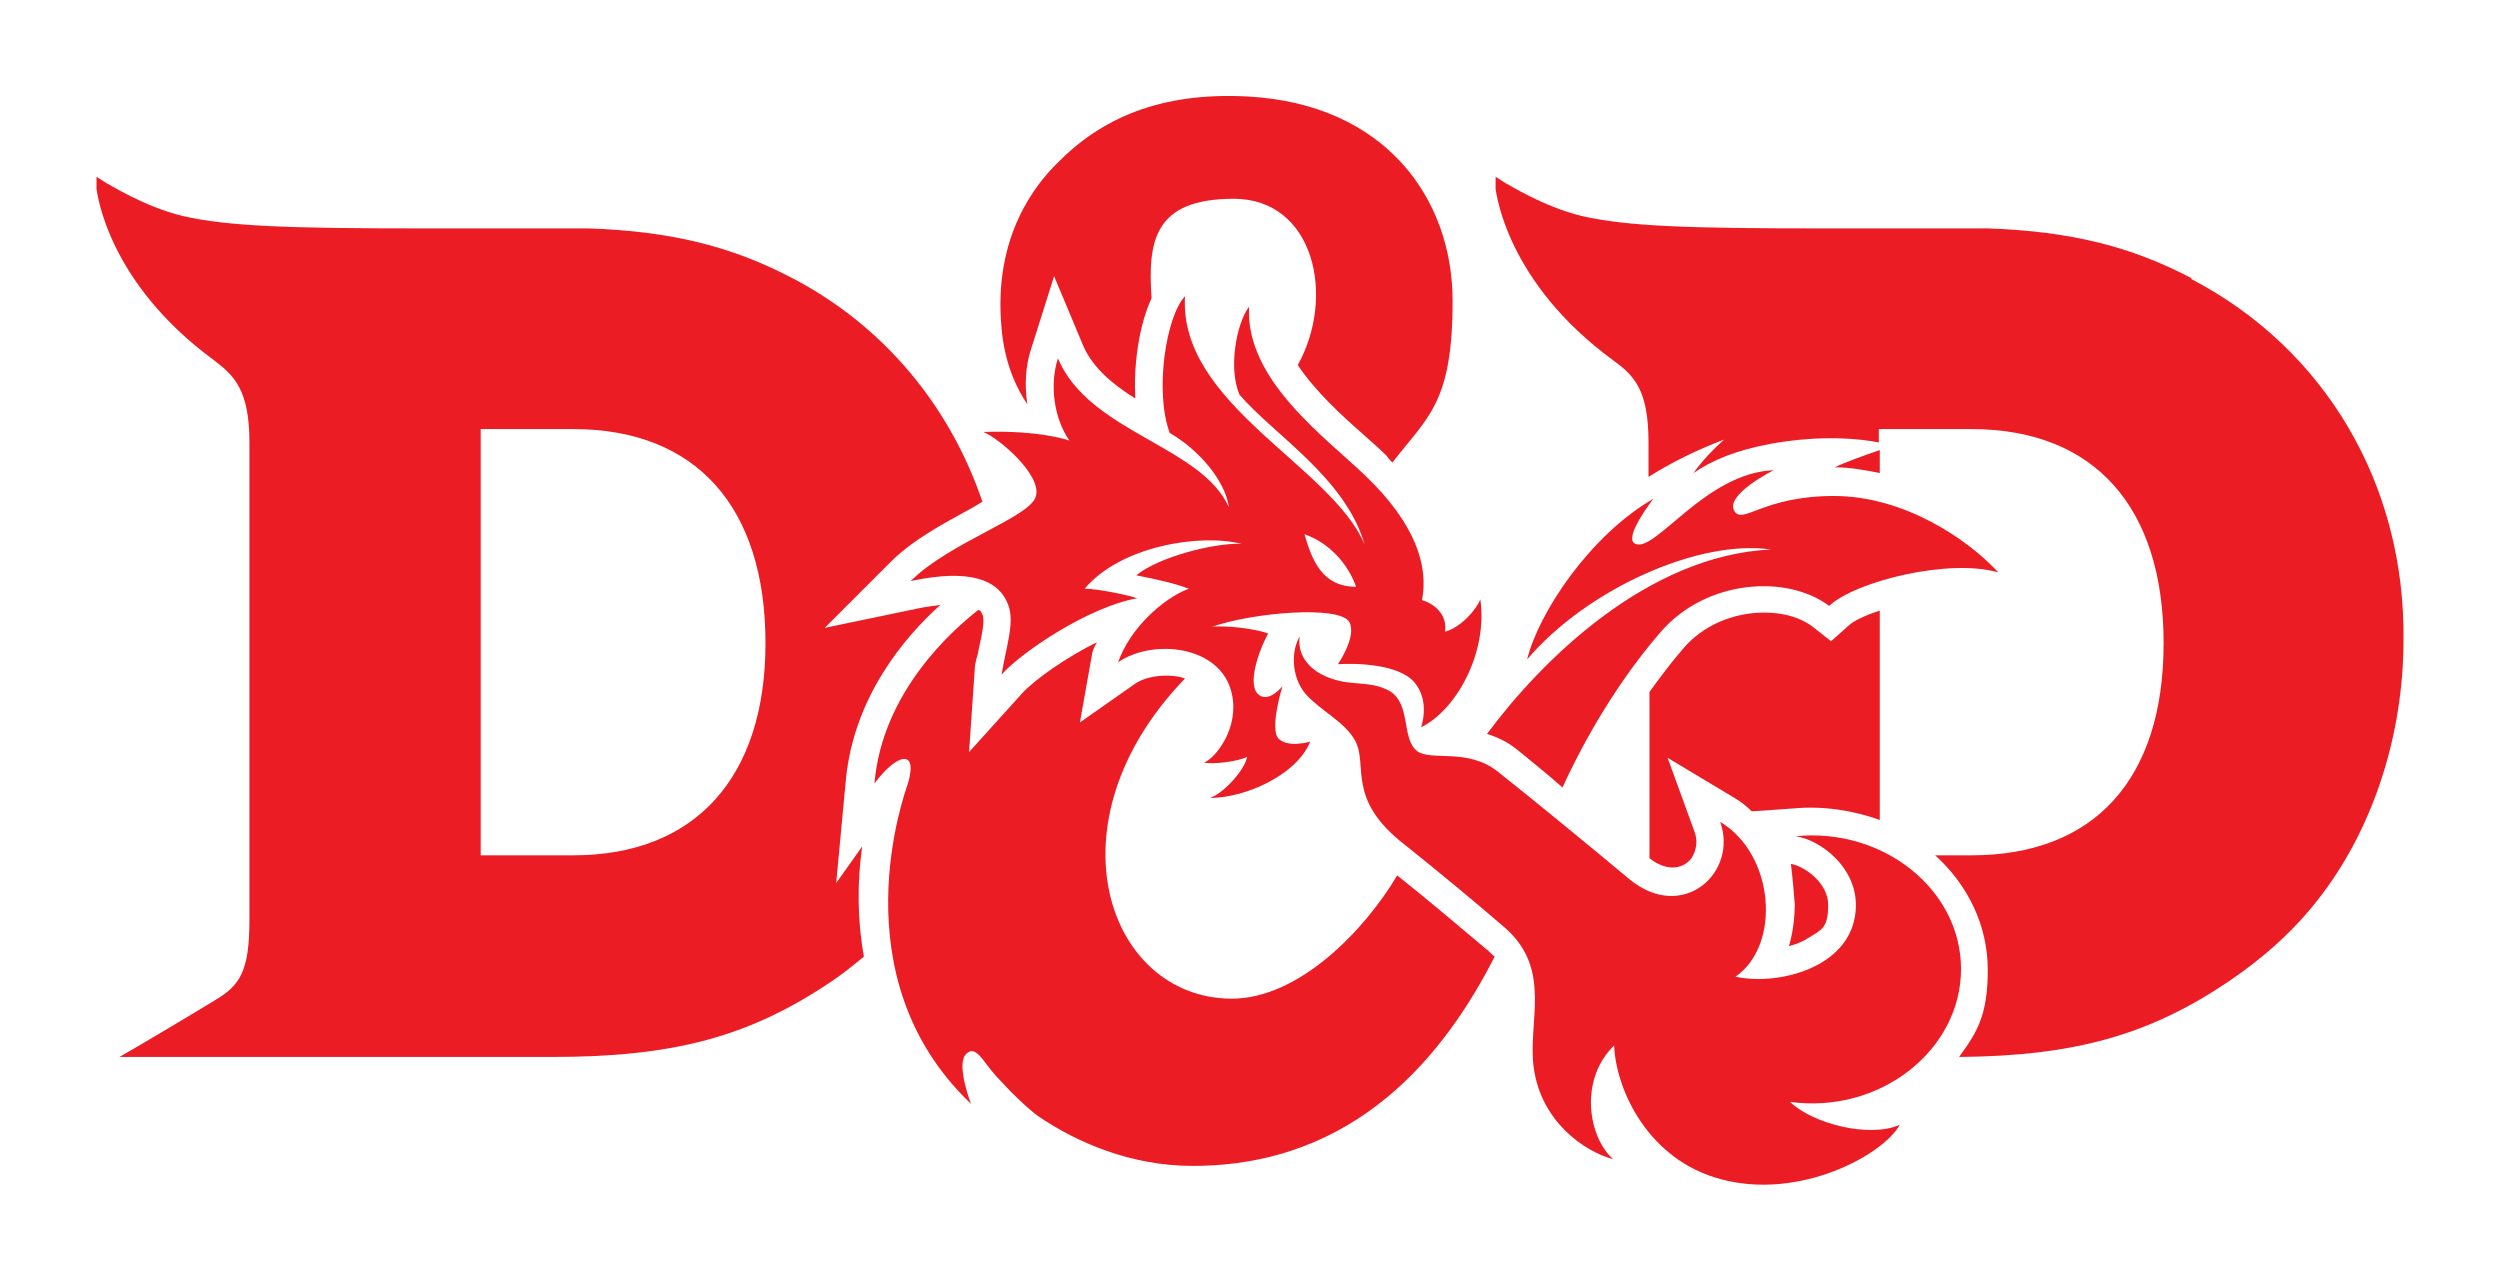
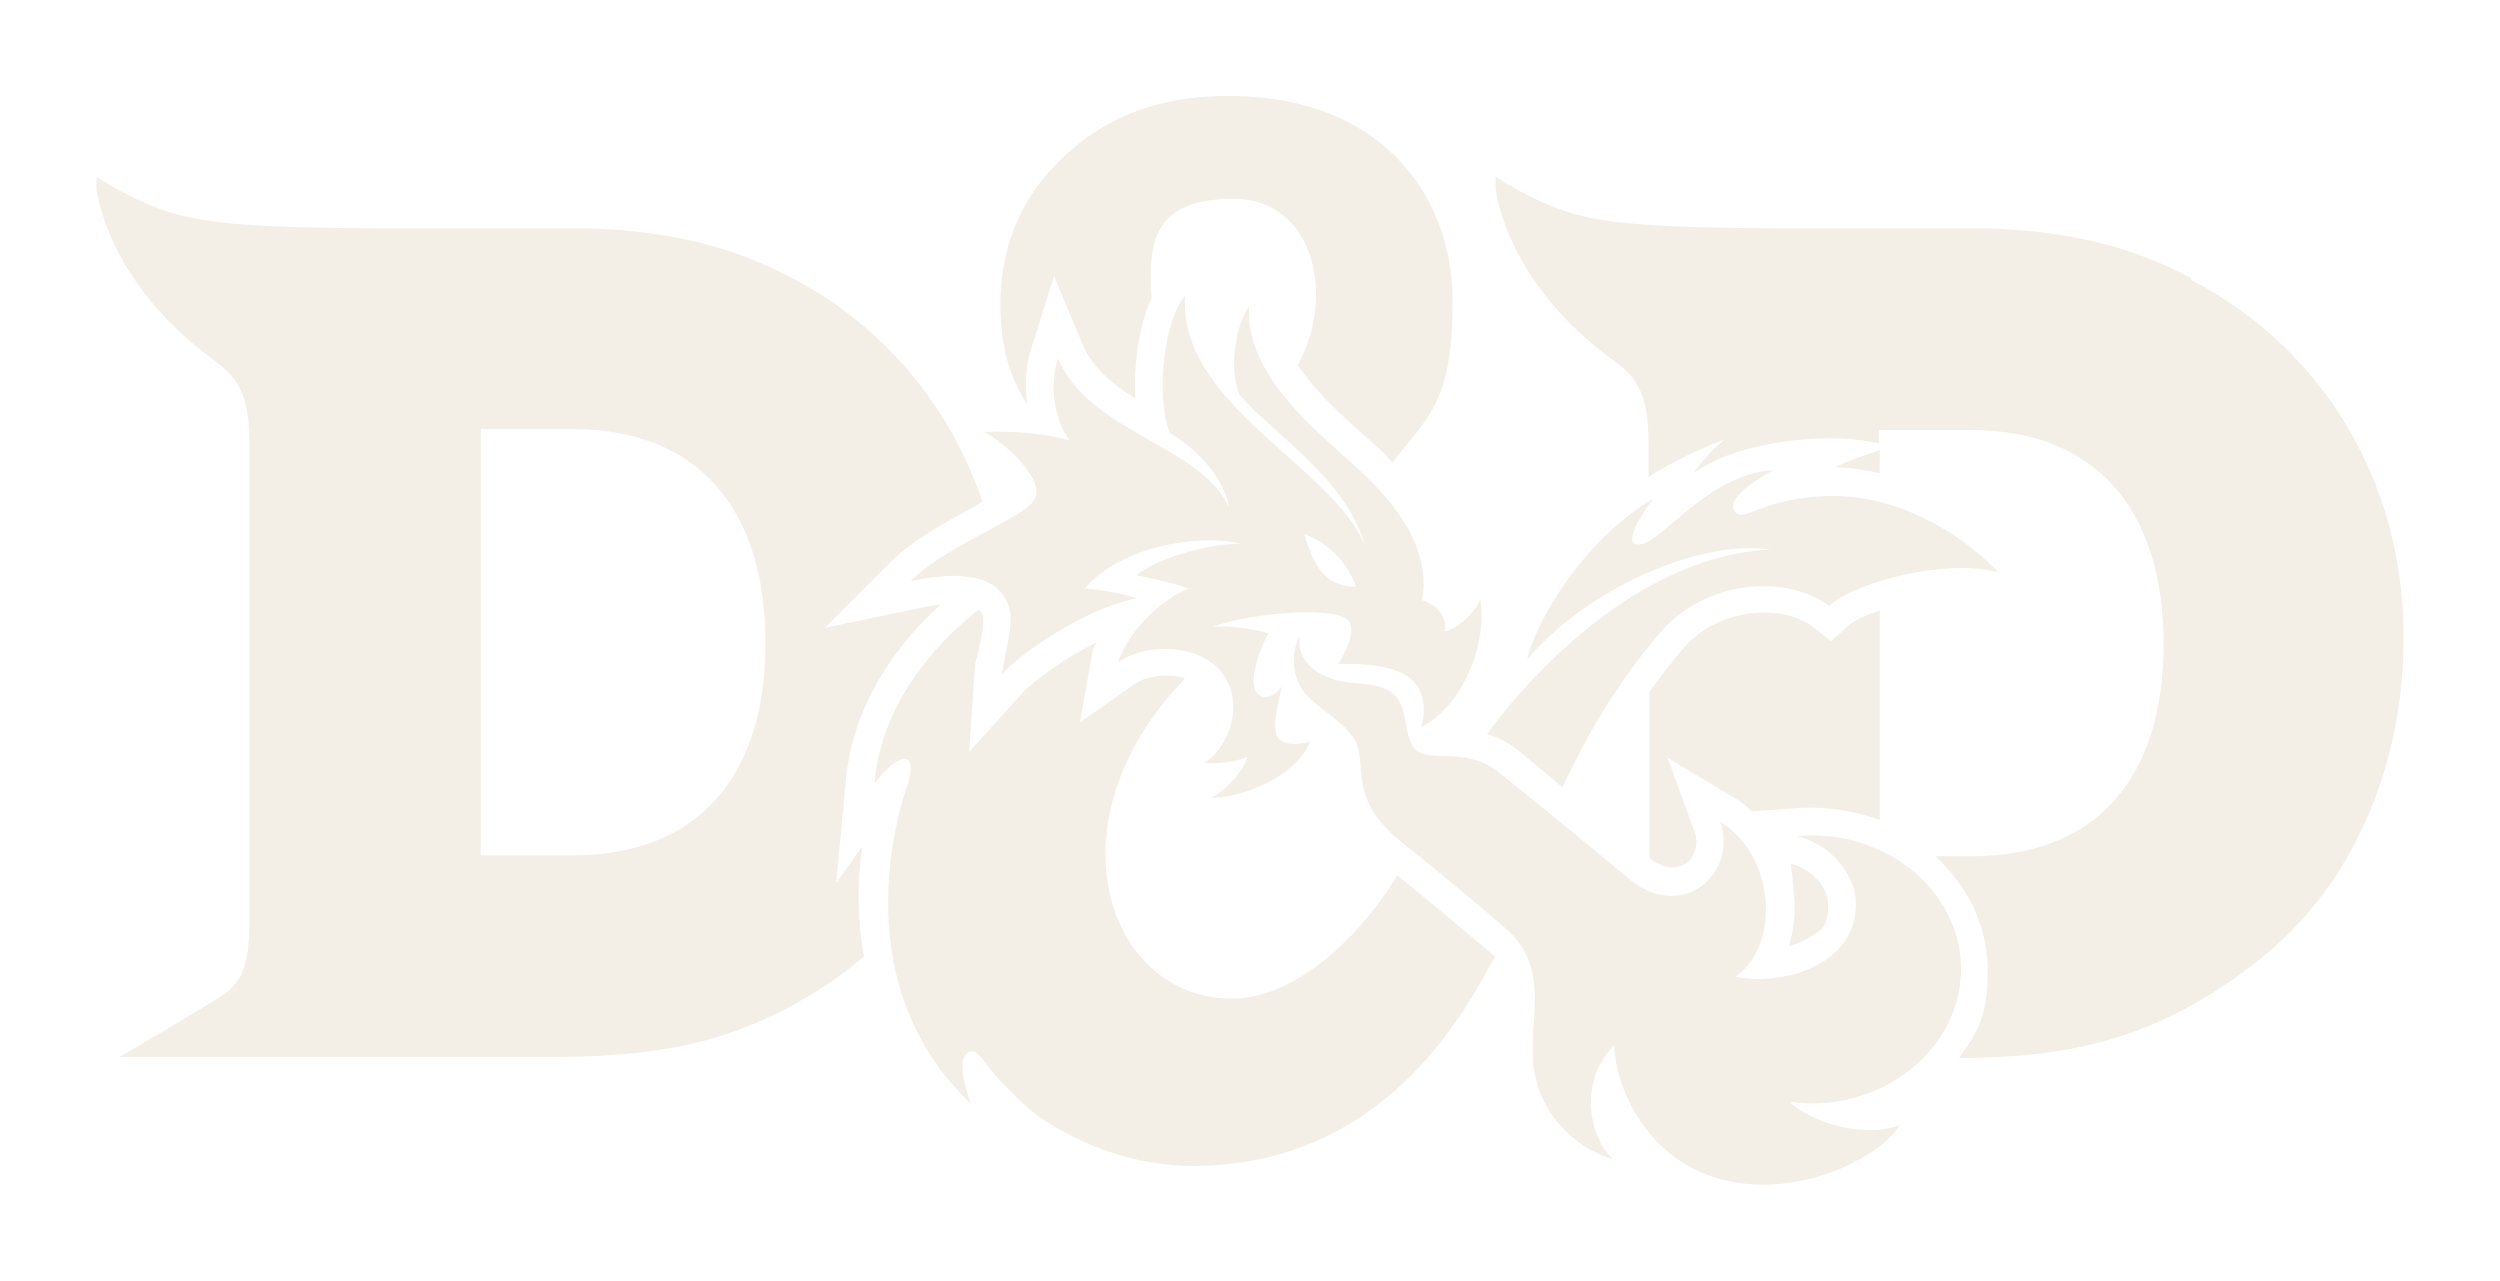
<svg xmlns="http://www.w3.org/2000/svg" id="Layer_1" version="1.1" viewBox="0 0 261.6 134">
  <defs>
    <style>
      .st0 {
-         fill: #ec1c24;
+         fill: #f3eee6;
      }
    </style>
  </defs>
-   <path class="st0" d="M60,89.5h-9.7v-44.6h9.7c12.8,0,20.1,8.1,20.1,22.4,0,14.1-7.4,22.2-20.1,22.2M196.7,49.5v-2.4c-1.5.5-3.7,1.3-4.7,1.8,1.6,0,3.2.3,4.7.6M90.2,88.6l-2.7,3.8,1-10.7c.8-8.7,6.1-15,9.9-18.4-.7.1-1.6.2-2.5.4l-9.6,2,6.9-6.9c2.4-2.4,5.7-4.1,8.6-5.7.3-.2.7-.4,1-.6-3.4-10-10.3-18.4-19.9-23.4-6.3-3.3-12.6-4.9-21.3-5.2h0c0,0-17.4,0-17.4,0-13.8,0-20.3-.2-25.1-1.3-4.1-1-7.8-3.4-7.9-3.4l-1.1-.7v1.3c.1.4,1.1,9.7,12.3,17.9,2.1,1.6,3.7,3.1,3.7,8.6v50c0,5.3-1,6.8-3.5,8.3-2.6,1.6-8.2,4.9-8.2,4.9l-1.9,1.1h45.3c12.7,0,20.6-2.1,29.2-7.9,1.2-.8,2.3-1.7,3.4-2.6-.7-3.8-.7-7.8-.2-11.4M177,89.8c.5-.8.7-1.8.3-2.8l-2.8-7.7,7,4.2c.7.4,1.3.9,1.8,1.4l4.3-.3c3.2-.3,6.3.2,9.1,1.2v-21.9c-1.6.5-2.8,1.1-3.3,1.6l-1.8,1.6-1.9-1.5c-1.3-1-3.1-1.5-5.1-1.5-3.3,0-6.5,1.4-8.5,3.8-1.3,1.5-2.4,3-3.5,4.5v17.4c1.6,1.3,3.4,1.3,4.4,0M229.3,29.1c-6.3-3.3-12.6-4.9-21.3-5.2h0c0,0-17.4,0-17.4,0-13.8,0-20.3-.2-25.1-1.3-4.1-1-7.8-3.4-7.9-3.4l-1.1-.7v1.3c.1.4,1.1,9.7,12.3,17.9,2.2,1.6,3.7,3.1,3.7,8.6v3.6c2.4-1.5,5-2.8,7.9-3.9-1,.9-2.2,2.1-3.2,3.5,1.9-1.3,4.4-2.4,8.3-3.1,5.2-.9,9.1-.5,11.1-.1v-1.4h9.7c12.8,0,20.1,8.1,20.1,22.4s-7.3,22.2-20.1,22.2h-3.8c3.4,3.1,5.5,7.3,5.5,12s-1.1,6.5-3,9.1c12.1-.1,19.9-2.3,28.2-7.9,3.7-2.5,6.8-5.3,9.3-8.5,5.7-7.2,9-17.1,9-27.2.2-16.3-8.2-30.5-22.2-37.8" />
-   <path class="st0" d="M104.8,34.3c-.9-9.7,3.7-15.1,5.8-17.2,4.6-4.7,10.8-7.5,20-7,14.4.8,21.4,10.7,21.4,21.4s-2.6,12.1-6.3,16.9c-.2-.2-.4-.4-.6-.7-.7-.7-1.5-1.4-2.4-2.2-2.4-2.1-5.1-4.6-6.9-7.3,4-7.2,1.7-17.4-6.7-17.4s-9,4.5-8.6,10.4c-1.3,2.8-1.9,6.9-1.7,10.5-2.4-1.5-4.4-3.2-5.4-5.4l-3.1-7.4-2.4,7.6c-.6,1.8-.7,3.8-.4,5.8h0c-1.1-1.6-2.4-4.3-2.7-8M95.3,60.8c4.1-4.1,12.6-6.7,13.1-8.9.6-2.2-3.8-6-5.5-6.7,6-.2,9,.9,9,.9-1.6-2.3-2.1-5.8-1.2-8.6,3.3,7.8,15,9.1,17.9,15.6-.4-2.8-3.1-6-6.2-7.8-1.6-4.3-.4-12.2,1.6-14.3-.7,11.3,15.4,17.8,18.8,26-2-7-9.5-11.5-13.1-15.7-1.2-2.8-.3-7.5,1-9.2-.4,7.6,7.8,13.5,12.2,17.7,5.2,5,6.6,9.4,5.9,13,1.1.3,2.7,1.4,2.4,3.3,1.6-.4,3.3-2.3,3.7-3.4.8,5.6-2.5,11.6-6.2,13.4,0,0,1-2.7-.7-4.7s-6.4-2-8-1.9c0,0,2-2.9,1.2-4.4-1-1.8-10.2-1-14.4.5,1.4-.2,4.7.2,5.9.7-.6,1-2.3,5-1.1,6.3,1.1,1.1,2.6-.8,2.6-.8,0,0-1.4,4.5-.4,5.5s3.3.3,3.3.3c-1.4,3.5-6.8,5.9-10.5,5.9,1.3-.4,3.6-2.8,3.9-4.3-1,.5-3.6.8-4.5.6,1.2-.5,3.7-3.6,2.9-7.2-1.1-5.1-8.3-5.8-11.9-3.3,1.2-3.5,4.7-6.7,7.4-7.7-1.6-.6-3.5-1-5.5-1.4,2.3-1.9,8.1-3.4,11-3.3-4.5-1.1-12.7.3-16.4,4.7,1.2,0,4.3.6,5.5,1-5.1.9-12.2,5.7-14.2,8,.5-3,1.4-5.5.7-7.3-1-2.7-4.1-3.8-10.2-2.5M141.9,61.4s-1.2-4-5.4-5.5c.8,2.8,1.9,5.5,5.4,5.5M205.2,101.4c0-8.3-8.1-14.8-17.3-13.9,2.6.4,6.3,3.2,6.3,7.2,0,6.5-8.1,8.5-12.6,7.5,4.8-3.3,4.1-12.8-1.6-16.2,1.9,5.3-3.9,10.6-9.5,6-3.1-2.6-10.4-8.6-13.7-11.2-3.2-2.6-7-1.1-8.5-2.2-1.7-1.3-.6-4.9-2.9-6.3-2-1.1-3.9-.5-6.1-1.3-2.1-.7-3.6-2.3-3.3-4.4-.9,1.5-.9,4.2.6,6,1.6,1.8,4.1,2.9,5.2,4.9,1.4,2.6-1,6.1,5.2,10.9,2.9,2.3,7.5,6.1,10.5,8.7,5,4.4,2.3,9.9,3,14.7.8,5.6,5.3,8.7,8.3,9.5-2.6-2.3-3.6-8.3.1-11.9.2,4.7,3.6,12,11.2,14,8.2,2.2,16.9-2.5,18.7-5.7-3.2,1.4-9.1-.1-11.5-2.4,9.4,1.3,17.9-5.4,17.9-13.9M155.5,99.3c-2.6-2.2-6.4-5.4-9.3-7.7-3.3,5.6-10.2,12.9-17.3,12.9-13,0-19.5-18.4-4.9-33.5-.8-.3-1.7-.3-2-.3-1.2,0-2.5.3-3.3.9l-5.7,4,1.3-7.3c.1-.4.3-.8.5-1.1-3.3,1.6-6.6,4-7.8,5.3l-5.6,6.2.6-8.7c0-.7.3-1.3.4-2,.3-1.4.7-3.1.4-3.7s-.2-.3-.4-.5c-2.7,2.1-10.1,8.6-10.9,18.2,0,0,1.4-2,2.7-2.5.8-.3,1.5.1.8,2.5-.3.9-7.4,20.2,6.6,33.5,0,0-1.5-3.9-.6-5.1.5-.6,1-.6,1.8.4.6.8,1.2,1.6,1.9,2.3h0c1.2,1.3,2.4,2.5,3.8,3.6,4.2,2.9,9.9,5.3,16.3,5.3,17.3,0,26.5-11.9,31.6-21.9-.4-.3-.6-.6-.9-.8M185.3,57.5c-12.9.6-24,11.6-29.7,19.3,1,.3,2.1.8,3.1,1.6,1.2,1,3,2.4,4.8,4,1.5-3.3,5-10.2,10.3-16.3,4.8-5.5,13.2-6,17.6-2.7,2.8-2.6,12.6-5,17.7-3.5-3.1-3.4-9.8-8-17.2-8s-9.5,3-10.4,1.6c-1.1-1.7,4.1-4.3,4.1-4.3-7.2.3-12.4,8.7-14.5,7.7-1.3-.6,1.9-4.7,1.9-4.7-6.6,3.8-12,11.9-13.2,16.8,6.2-7.3,17.9-12.6,25.5-11.5M187.4,90.4c1.3.2,3.9,1.9,3.9,4.3s-.7,2.6-2,3.4c-.6.4-1.3.7-2.1.9.4-1.4.6-2.9.6-4.4-.2-2.7-.4-4.2-.4-4.2" />
+   <path class="st0" d="M60,89.5h-9.7v-44.6h9.7c12.8,0,20.1,8.1,20.1,22.4s-7.4,22.2-20.1,22.2M196.7,49.5v-2.4c-1.5.5-3.7,1.3-4.7,1.8,1.6,0,3.2.3,4.7.6M90.2,88.6l-2.7,3.8,1-10.7c.8-8.7,6.1-15,9.9-18.4-.7,0-1.6.2-2.5.4l-9.6,2,6.9-6.9c2.4-2.4,5.7-4.1,8.6-5.7.3-.2.7-.4,1-.6-3.4-10-10.3-18.4-19.9-23.4-6.3-3.3-12.6-4.9-21.3-5.2h-17.4c-13.8,0-20.3-.2-25.1-1.3-4.1-1-7.8-3.4-7.9-3.4l-1.1-.7v1.3c.1.4,1.1,9.7,12.3,17.9,2.1,1.6,3.7,3.1,3.7,8.6v50c0,5.3-1,6.8-3.5,8.3-2.6,1.6-8.2,4.9-8.2,4.9l-1.9,1.1h45.3c12.7,0,20.6-2.1,29.2-7.9,1.2-.8,2.3-1.7,3.4-2.6-.7-3.8-.7-7.8-.2-11.4M177,89.8c.5-.8.7-1.8.3-2.8l-2.8-7.7,7,4.2c.7.4,1.3.9,1.8,1.4l4.3-.3c3.2-.3,6.3.2,9.1,1.2v-21.9c-1.6.5-2.8,1.1-3.3,1.6l-1.8,1.6-1.9-1.5c-1.3-1-3.1-1.5-5.1-1.5-3.3,0-6.5,1.4-8.5,3.8-1.3,1.5-2.4,3-3.5,4.5v17.4c1.6,1.3,3.4,1.3,4.4,0M229.3,29.1c-6.3-3.3-12.6-4.9-21.3-5.2h-17.4c-13.8,0-20.3-.2-25.1-1.3-4.1-1-7.8-3.4-7.9-3.4l-1.1-.7v1.3c.1.4,1.1,9.7,12.3,17.9,2.2,1.6,3.7,3.1,3.7,8.6v3.6c2.4-1.5,5-2.8,7.9-3.9-1,.9-2.2,2.1-3.2,3.5,1.9-1.3,4.4-2.4,8.3-3.1,5.2-.9,9.1-.5,11.1,0v-1.4h9.7c12.8,0,20.1,8.1,20.1,22.4s-7.3,22.2-20.1,22.2h-3.8c3.4,3.1,5.5,7.3,5.5,12s-1.1,6.5-3,9.1c12.1,0,19.9-2.3,28.2-7.9,3.7-2.5,6.8-5.3,9.3-8.5,5.7-7.2,9-17.1,9-27.2.2-16.3-8.2-30.5-22.2-37.8" />
+   <path class="st0" d="M104.8,34.3c-.9-9.7,3.7-15.1,5.8-17.2,4.6-4.7,10.8-7.5,20-7,14.4.8,21.4,10.7,21.4,21.4s-2.6,12.1-6.3,16.9c-.2-.2-.4-.4-.6-.7-.7-.7-1.5-1.4-2.4-2.2-2.4-2.1-5.1-4.6-6.9-7.3,4-7.2,1.7-17.4-6.7-17.4s-9,4.5-8.6,10.4c-1.3,2.8-1.9,6.9-1.7,10.5-2.4-1.5-4.4-3.2-5.4-5.4l-3.1-7.4-2.4,7.6c-.6,1.8-.7,3.8-.4,5.8h0c-1.1-1.6-2.4-4.3-2.7-8M95.3,60.8c4.1-4.1,12.6-6.7,13.1-8.9.6-2.2-3.8-6-5.5-6.7,6-.2,9,.9,9,.9-1.6-2.3-2.1-5.8-1.2-8.6,3.3,7.8,15,9.1,17.9,15.6-.4-2.8-3.1-6-6.2-7.8-1.6-4.3-.4-12.2,1.6-14.3-.7,11.3,15.4,17.8,18.8,26-2-7-9.5-11.5-13.1-15.7-1.2-2.8-.3-7.5,1-9.2-.4,7.6,7.8,13.5,12.2,17.7,5.2,5,6.6,9.4,5.9,13,1.1.3,2.7,1.4,2.4,3.3,1.6-.4,3.3-2.3,3.7-3.4.8,5.6-2.5,11.6-6.2,13.4,0,0,1-2.7-.7-4.7s-6.4-2-8-1.9c0,0,2-2.9,1.2-4.4-1-1.8-10.2-1-14.4.5,1.4-.2,4.7.2,5.9.7-.6,1-2.3,5-1.1,6.3,1.1,1.1,2.6-.8,2.6-.8,0,0-1.4,4.5-.4,5.5s3.3.3,3.3.3c-1.4,3.5-6.8,5.9-10.5,5.9,1.3-.4,3.6-2.8,3.9-4.3-1,.5-3.6.8-4.5.6,1.2-.5,3.7-3.6,2.9-7.2-1.1-5.1-8.3-5.8-11.9-3.3,1.2-3.5,4.7-6.7,7.4-7.7-1.6-.6-3.5-1-5.5-1.4,2.3-1.9,8.1-3.4,11-3.3-4.5-1.1-12.7.3-16.4,4.7,1.2,0,4.3.6,5.5,1-5.1.9-12.2,5.7-14.2,8,.5-3,1.4-5.5.7-7.3-1-2.7-4.1-3.8-10.2-2.5M141.9,61.4s-1.2-4-5.4-5.5c.8,2.8,1.9,5.5,5.4,5.5M205.2,101.4c0-8.3-8.1-14.8-17.3-13.9,2.6.4,6.3,3.2,6.3,7.2,0,6.5-8.1,8.5-12.6,7.5,4.8-3.3,4.1-12.8-1.6-16.2,1.9,5.3-3.9,10.6-9.5,6-3.1-2.6-10.4-8.6-13.7-11.2-3.2-2.6-7-1.1-8.5-2.2-1.7-1.3-.6-4.9-2.9-6.3-2-1.1-3.9-.5-6.1-1.3-2.1-.7-3.6-2.3-3.3-4.4-.9,1.5-.9,4.2.6,6,1.6,1.8,4.1,2.9,5.2,4.9,1.4,2.6-1,6.1,5.2,10.9,2.9,2.3,7.5,6.1,10.5,8.7,5,4.4,2.3,9.9,3,14.7.8,5.6,5.3,8.7,8.3,9.5-2.6-2.3-3.6-8.3.1-11.9.2,4.7,3.6,12,11.2,14,8.2,2.2,16.9-2.5,18.7-5.7-3.2,1.4-9.1,0-11.5-2.4,9.4,1.3,17.9-5.4,17.9-13.9M155.5,99.3c-2.6-2.2-6.4-5.4-9.3-7.7-3.3,5.6-10.2,12.9-17.3,12.9-13,0-19.5-18.4-4.9-33.5-.8-.3-1.7-.3-2-.3-1.2,0-2.5.3-3.3.9l-5.7,4,1.3-7.3c0-.4.3-.8.5-1.1-3.3,1.6-6.6,4-7.8,5.3l-5.6,6.2.6-8.7c0-.7.3-1.3.4-2,.3-1.4.7-3.1.4-3.7s-.2-.3-.4-.5c-2.7,2.1-10.1,8.6-10.9,18.2,0,0,1.4-2,2.7-2.5.8-.3,1.5,0,.8,2.5-.3.9-7.4,20.2,6.6,33.5,0,0-1.5-3.9-.6-5.1.5-.6,1-.6,1.8.4.6.8,1.2,1.6,1.9,2.3h0c1.2,1.3,2.4,2.5,3.8,3.6,4.2,2.9,9.9,5.3,16.3,5.3,17.3,0,26.5-11.9,31.6-21.9-.4-.3-.6-.6-.9-.8M185.3,57.5c-12.9.6-24,11.6-29.7,19.3,1,.3,2.1.8,3.1,1.6,1.2,1,3,2.4,4.8,4,1.5-3.3,5-10.2,10.3-16.3,4.8-5.5,13.2-6,17.6-2.7,2.8-2.6,12.6-5,17.7-3.5-3.1-3.4-9.8-8-17.2-8s-9.5,3-10.4,1.6c-1.1-1.7,4.1-4.3,4.1-4.3-7.2.3-12.4,8.7-14.5,7.7-1.3-.6,1.9-4.7,1.9-4.7-6.6,3.8-12,11.9-13.2,16.8,6.2-7.3,17.9-12.6,25.5-11.5M187.4,90.4c1.3.2,3.9,1.9,3.9,4.3s-.7,2.6-2,3.4c-.6.4-1.3.7-2.1.9.4-1.4.6-2.9.6-4.4-.2-2.7-.4-4.2-.4-4.2" />
</svg>
